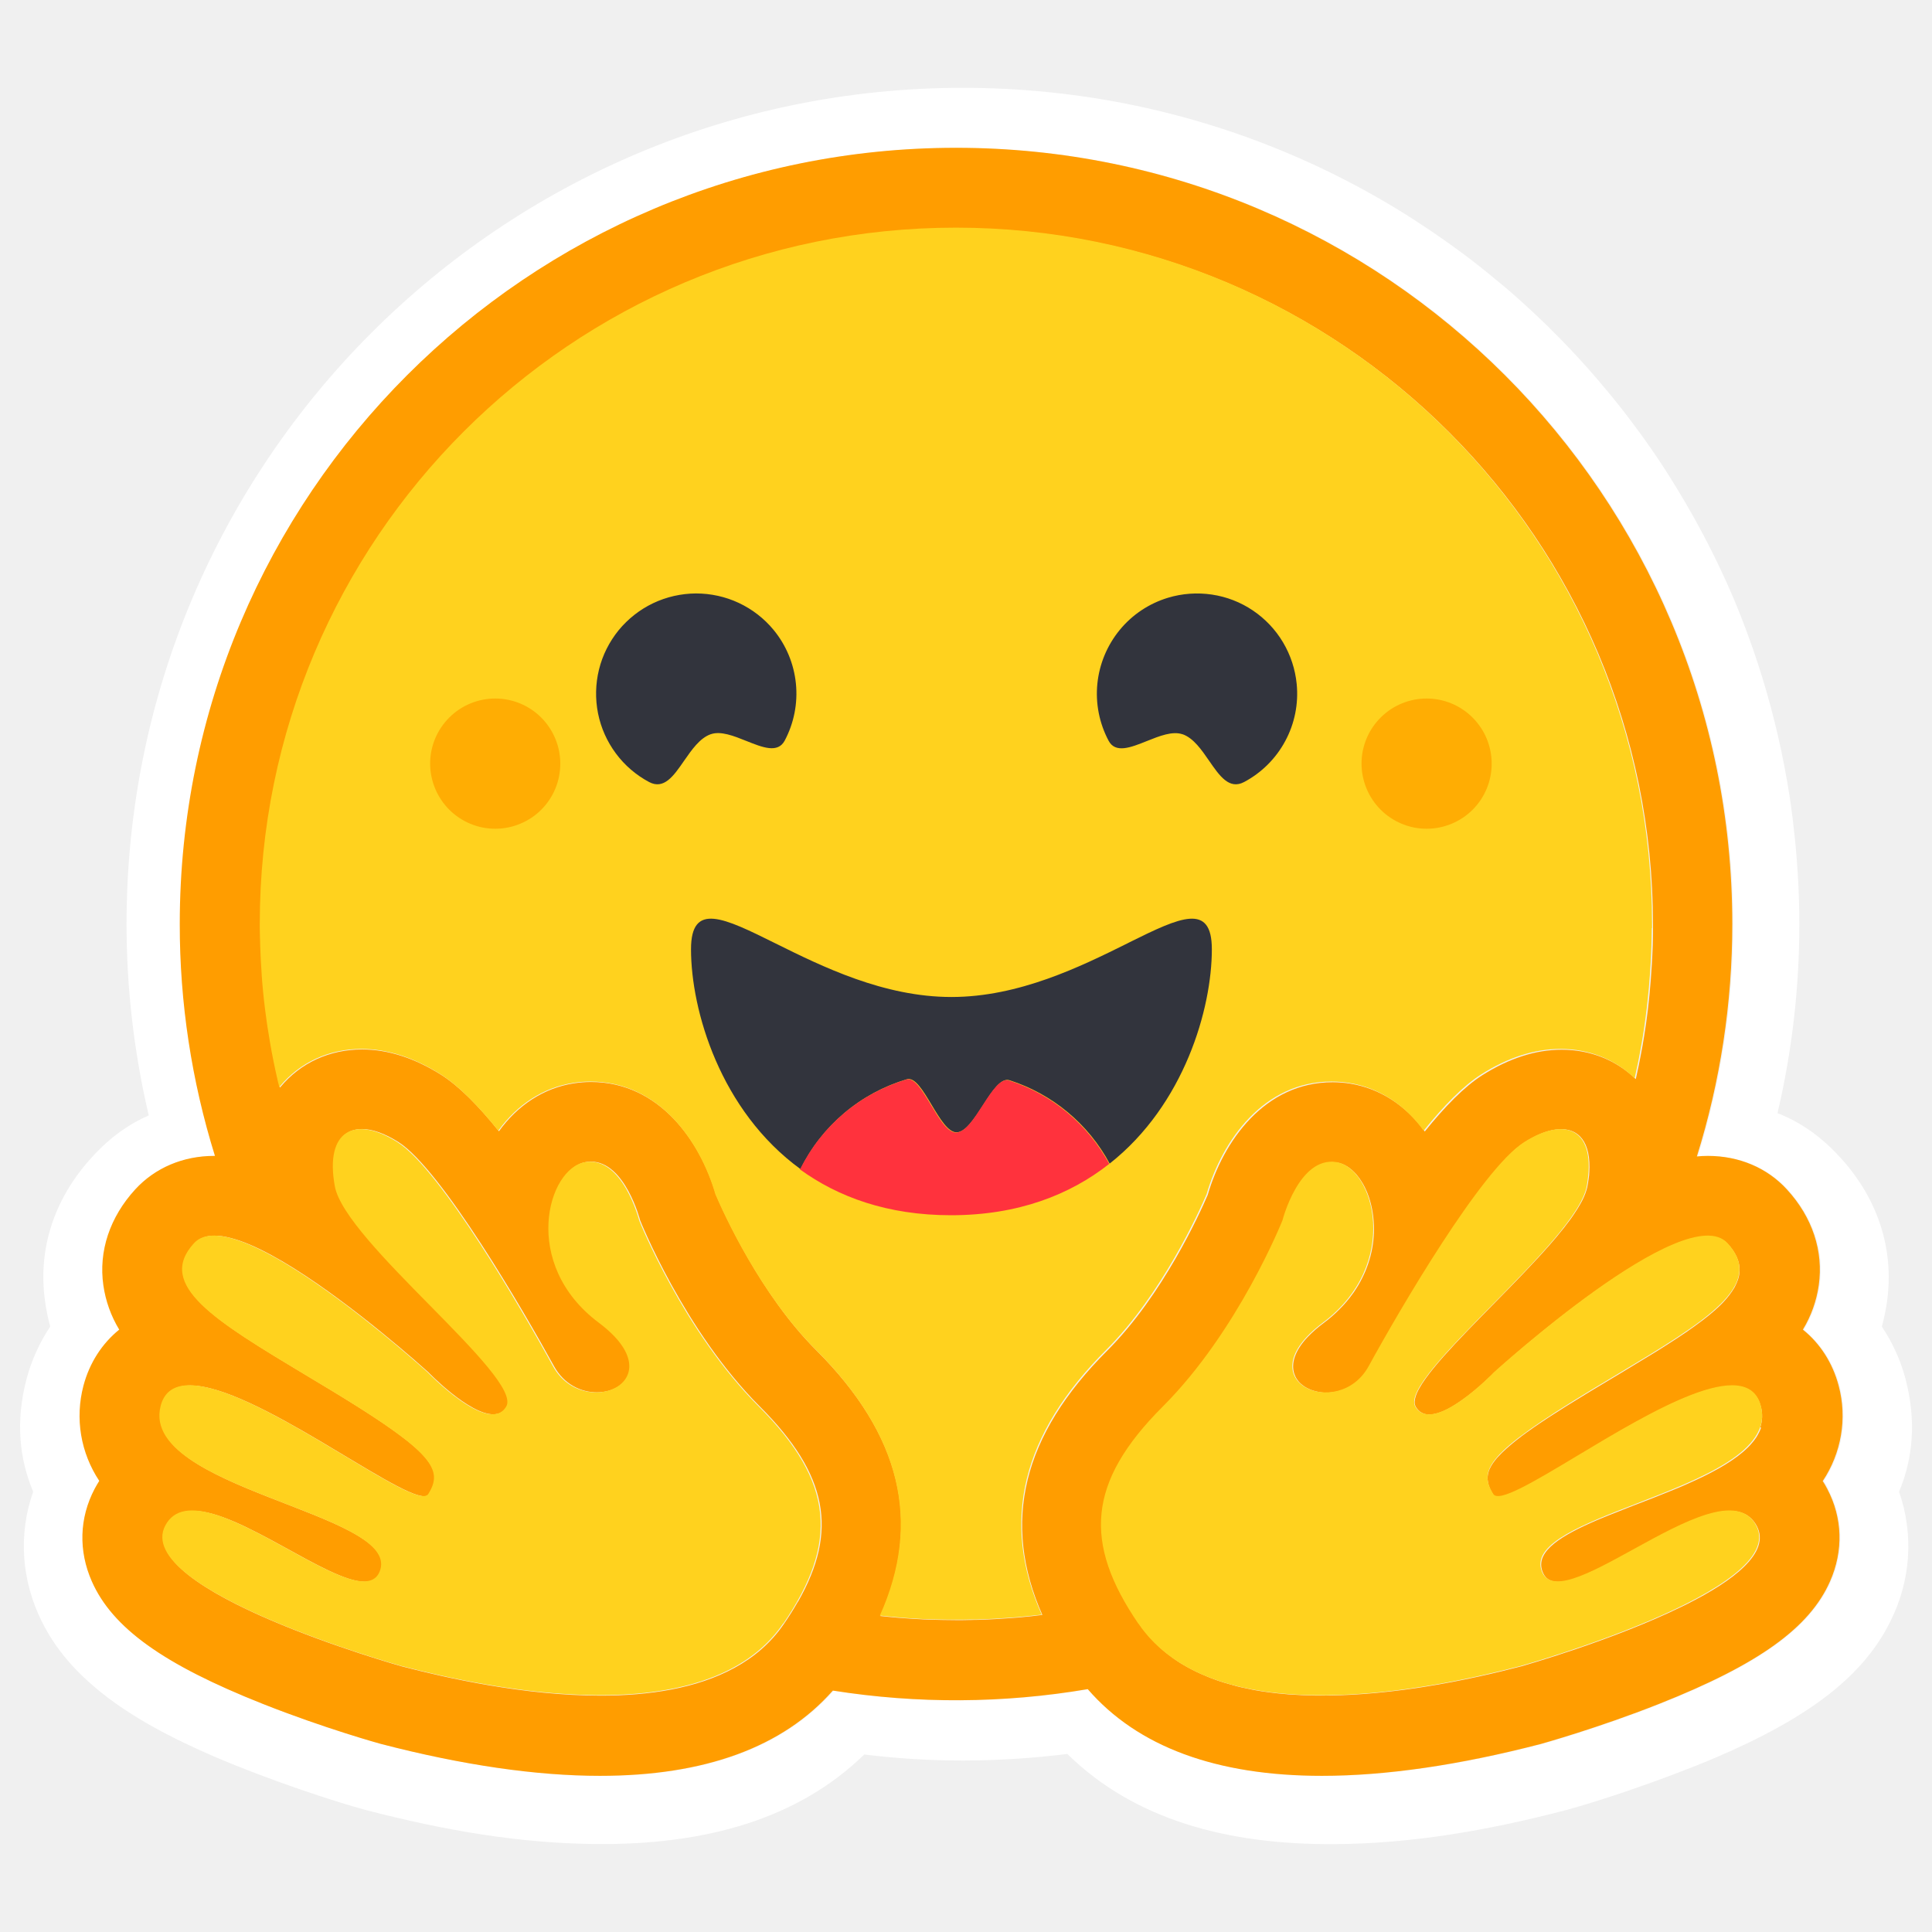
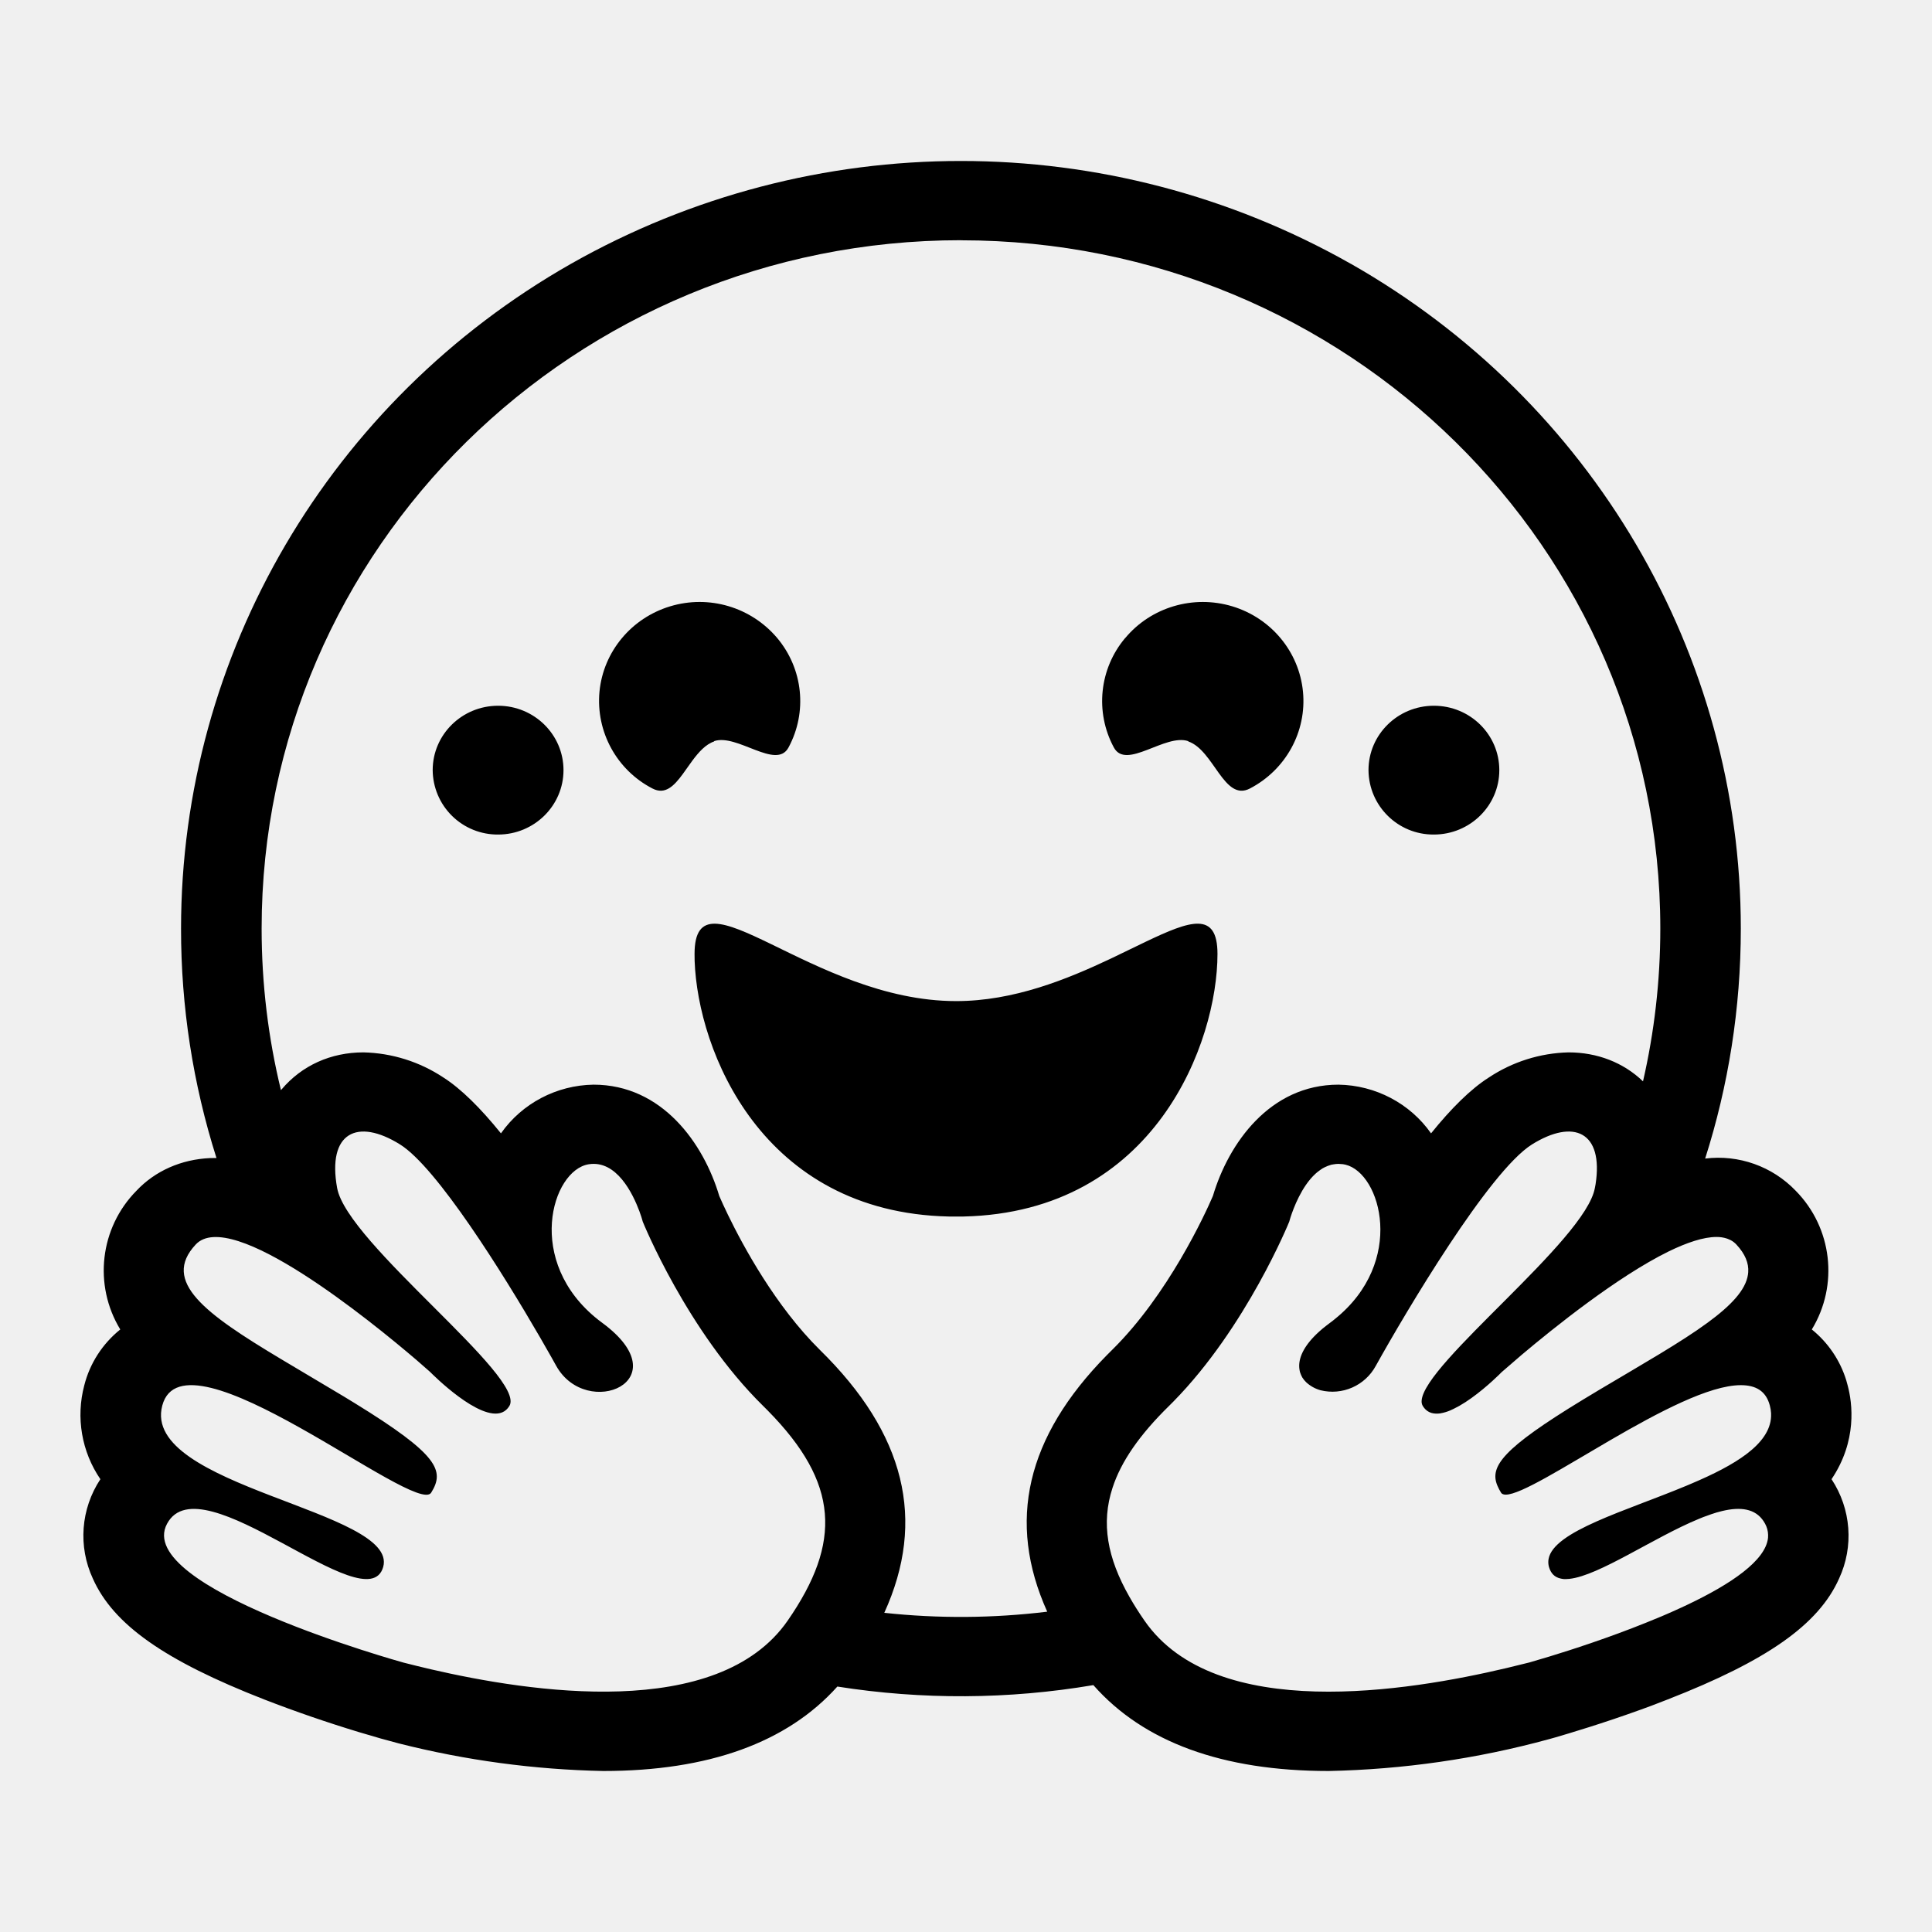
- <svg xmlns="http://www.w3.org/2000/svg" fill="none" viewBox="0 0 24 24" id="Hugging-Face-Icon--Streamline-Svg-Logos" height="24" width="24">
-   <path fill="#ffffff" d="M23.671 17.129c-0.061 -0.231 -0.161 -0.451 -0.294 -0.649 0.029 -0.105 0.05 -0.211 0.065 -0.318 0.094 -0.682 -0.142 -1.307 -0.587 -1.789 -0.241 -0.264 -0.5 -0.438 -0.774 -0.545 0.18 -0.769 0.271 -1.556 0.271 -2.347 0 -0.361 -0.02 -0.714 -0.055 -1.063 -0.018 -0.174 -0.039 -0.347 -0.065 -0.52 -0.079 -0.51 -0.195 -1.014 -0.348 -1.507 -0.101 -0.324 -0.217 -0.643 -0.348 -0.956 -0.197 -0.463 -0.428 -0.911 -0.689 -1.341 -0.172 -0.286 -0.359 -0.563 -0.56 -0.829 -0.099 -0.134 -0.202 -0.265 -0.309 -0.393 -0.317 -0.385 -0.661 -0.747 -1.031 -1.083 -0.123 -0.113 -0.249 -0.222 -0.378 -0.326 -0.127 -0.106 -0.258 -0.209 -0.391 -0.309 -0.268 -0.199 -0.544 -0.386 -0.829 -0.56 -1.572 -0.955 -3.416 -1.503 -5.388 -1.503 -5.738 0 -10.389 4.651 -10.389 10.389 -0 0.8 0.093 1.597 0.276 2.376 -0.246 0.107 -0.483 0.274 -0.702 0.515 -0.445 0.483 -0.682 1.105 -0.587 1.787 0.014 0.108 0.036 0.216 0.065 0.321 -0.133 0.199 -0.232 0.418 -0.294 0.65 -0.137 0.52 -0.092 0.99 0.082 1.401 -0.189 0.538 -0.142 1.11 0.105 1.608 0.179 0.363 0.436 0.644 0.752 0.896 0.376 0.299 0.846 0.552 1.414 0.796 0.677 0.289 1.503 0.56 1.878 0.659 0.971 0.251 1.901 0.411 2.845 0.418 1.344 0.013 2.501 -0.304 3.33 -1.112 0.407 0.05 0.817 0.075 1.227 0.075 0.433 -0.001 0.866 -0.028 1.296 -0.082 0.827 0.814 1.988 1.133 3.337 1.12 0.943 -0.007 1.874 -0.167 2.841 -0.418 0.378 -0.1 1.204 -0.371 1.882 -0.659 0.567 -0.244 1.038 -0.498 1.416 -0.796 0.314 -0.251 0.57 -0.532 0.749 -0.896 0.249 -0.498 0.294 -1.07 0.107 -1.608 0.172 -0.411 0.217 -0.881 0.08 -1.401l0.001 -0.001Zm-0.963 1.366c0.191 0.362 0.203 0.771 0.035 1.151 -0.255 0.577 -0.889 1.032 -2.12 1.52 -0.765 0.304 -1.466 0.498 -1.472 0.499 -1.012 0.263 -1.928 0.396 -2.72 0.396 -1.312 0 -2.289 -0.362 -2.909 -1.077 -1.047 0.178 -2.117 0.184 -3.166 0.018 -0.62 0.703 -1.591 1.059 -2.893 1.059 -0.793 0 -1.708 -0.133 -2.72 -0.396 -0.006 -0.002 -0.707 -0.196 -1.472 -0.499 -1.231 -0.488 -1.865 -0.942 -2.12 -1.52 -0.168 -0.381 -0.156 -0.79 0.035 -1.151 0.018 -0.034 0.037 -0.066 0.057 -0.098 -0.114 -0.172 -0.191 -0.366 -0.225 -0.569 -0.034 -0.203 -0.025 -0.412 0.028 -0.611 0.076 -0.288 0.232 -0.527 0.445 -0.699 -0.102 -0.168 -0.169 -0.355 -0.197 -0.55 -0.061 -0.424 0.079 -0.847 0.396 -1.192 0.246 -0.269 0.595 -0.416 0.981 -0.416h0.01c-0.291 -0.932 -0.438 -1.903 -0.437 -2.88 0 -5.325 4.318 -9.643 9.643 -9.643 5.327 0 9.643 4.318 9.643 9.643 0.001 0.979 -0.148 1.952 -0.44 2.887 0.047 -0.005 0.092 -0.007 0.137 -0.007 0.386 0 0.734 0.148 0.981 0.416 0.316 0.345 0.457 0.768 0.396 1.192 -0.028 0.195 -0.095 0.382 -0.197 0.55 0.212 0.172 0.369 0.411 0.445 0.699 0.052 0.199 0.062 0.408 0.028 0.611 -0.034 0.203 -0.111 0.397 -0.225 0.569 0.02 0.031 0.039 0.064 0.057 0.098l0.001 0Z" stroke-width="0.25" />
-   <path fill="#ff9d00" d="M22.644 18.396c0.114 -0.172 0.191 -0.366 0.225 -0.569 0.034 -0.203 0.025 -0.412 -0.028 -0.611 -0.076 -0.288 -0.232 -0.527 -0.445 -0.699 0.102 -0.168 0.169 -0.355 0.197 -0.55 0.061 -0.424 -0.079 -0.847 -0.396 -1.192 -0.246 -0.269 -0.595 -0.416 -0.981 -0.416 -0.045 0 -0.09 0.002 -0.137 0.007 0.292 -0.934 0.44 -1.908 0.44 -2.887 0 -5.325 -4.318 -9.643 -9.643 -9.643 -5.325 0 -9.643 4.317 -9.643 9.643 -0.001 0.976 0.147 1.948 0.437 2.88h-0.01c-0.386 0 -0.734 0.148 -0.98 0.416 -0.316 0.345 -0.457 0.768 -0.396 1.192 0.028 0.195 0.095 0.382 0.197 0.55 -0.212 0.172 -0.369 0.411 -0.445 0.699 -0.052 0.199 -0.062 0.408 -0.028 0.611 0.034 0.203 0.111 0.397 0.225 0.569 -0.02 0.032 -0.039 0.064 -0.057 0.098 -0.191 0.362 -0.203 0.771 -0.035 1.151 0.255 0.577 0.889 1.032 2.12 1.52 0.765 0.304 1.466 0.498 1.472 0.499 1.012 0.263 1.928 0.396 2.72 0.396 1.302 0 2.273 -0.356 2.893 -1.059 1.049 0.166 2.119 0.16 3.166 -0.018 0.619 0.715 1.596 1.077 2.909 1.077 0.793 0 1.708 -0.133 2.72 -0.396 0.006 -0.002 0.707 -0.196 1.472 -0.499 1.231 -0.488 1.865 -0.943 2.12 -1.52 0.168 -0.381 0.156 -0.79 -0.035 -1.151 -0.017 -0.034 -0.037 -0.067 -0.057 -0.098l-0 -0ZM9.91 19.9c-0.053 0.093 -0.111 0.185 -0.172 0.273 -0.16 0.235 -0.371 0.414 -0.616 0.547 -0.468 0.255 -1.06 0.344 -1.661 0.344 -0.95 0 -1.925 -0.222 -2.47 -0.364 -0.027 -0.007 -3.347 -0.945 -2.927 -1.744 0.071 -0.134 0.187 -0.188 0.334 -0.188 0.592 0 1.669 0.881 2.133 0.881 0.103 0 0.176 -0.044 0.206 -0.152 0.197 -0.708 -3 -1.006 -2.731 -2.031 0.048 -0.181 0.176 -0.255 0.358 -0.255 0.782 -0 2.539 1.376 2.906 1.376 0.028 0 0.048 -0.008 0.059 -0.026l0.005 -0.008c0.172 -0.285 0.073 -0.492 -1.108 -1.215l-0.113 -0.069c-1.3 -0.787 -2.213 -1.26 -1.693 -1.825 0.06 -0.065 0.144 -0.094 0.247 -0.094 0.122 0 0.27 0.041 0.432 0.109 0.686 0.289 1.637 1.079 2.036 1.423 0.117 0.102 0.186 0.164 0.186 0.164s0.503 0.523 0.808 0.523c0.07 0 0.129 -0.028 0.17 -0.096 0.216 -0.364 -2.004 -2.046 -2.129 -2.74 -0.085 -0.47 0.06 -0.708 0.327 -0.708 0.127 0 0.282 0.054 0.453 0.162 0.531 0.337 1.555 2.097 1.931 2.782 0.126 0.23 0.34 0.327 0.534 0.327 0.384 0 0.684 -0.381 0.035 -0.866 -0.975 -0.73 -0.633 -1.922 -0.168 -1.995 0.02 -0.003 0.04 -0.005 0.06 -0.005 0.423 0 0.61 0.729 0.61 0.729s0.547 1.374 1.487 2.313c0.853 0.852 0.972 1.552 0.475 2.424l-0.002 0Zm3.039 0.161 -0.049 0.006 -0.083 0.01c-0.044 0.004 -0.087 0.009 -0.131 0.013l-0.043 0.004 -0.039 0.003 -0.056 0.004c-0.02 0.001 -0.041 0.003 -0.061 0.004l-0.061 0.004 -0.013 0.001 -0.048 0.003 -0.02 0.001 -0.057 0.003 -0.066 0.003 -0.06 0.002 -0.04 0.001h-0.02c-0.013 0 -0.025 0.001 -0.038 0.001h-0.02c-0.013 0 -0.025 0 -0.038 0.001l-0.051 0.001h-0.071c-0.056 0 -0.112 -0.001 -0.168 -0.002l-0.045 -0.001c-0.013 0 -0.026 -0.001 -0.038 -0.001l-0.048 -0.001 -0.06 -0.002 -0.054 -0.002 -0.014 -0.001 -0.051 -0.003c-0.014 -0.001 -0.028 -0.001 -0.042 -0.002l-0.033 -0.002c-0.041 -0.003 -0.083 -0.006 -0.124 -0.009l-0.043 -0.003 -0.055 -0.005 -0.064 -0.006c-0.036 -0.003 -0.071 -0.007 -0.107 -0.011h-0.002c0.521 -1.164 0.258 -2.25 -0.796 -3.302 -0.691 -0.69 -1.151 -1.709 -1.246 -1.933 -0.193 -0.662 -0.704 -1.399 -1.553 -1.399 -0.072 0 -0.143 0.006 -0.214 0.017 -0.372 0.058 -0.697 0.272 -0.929 0.595 -0.25 -0.312 -0.494 -0.559 -0.714 -0.699 -0.332 -0.21 -0.663 -0.317 -0.986 -0.317 -0.403 0 -0.763 0.165 -1.014 0.466l-0.006 0.008 -0.014 -0.059 -0.001 -0.003c-0.048 -0.204 -0.088 -0.41 -0.12 -0.618 0 -0.001 0 -0.003 -0.001 -0.004l-0.007 -0.047c-0.004 -0.025 -0.008 -0.051 -0.011 -0.076 -0.003 -0.021 -0.006 -0.042 -0.009 -0.063 -0.003 -0.021 -0.006 -0.042 -0.008 -0.063 -0.003 -0.021 -0.005 -0.042 -0.008 -0.063 -0.002 -0.02 -0.005 -0.04 -0.007 -0.06l-0.001 -0.005c-0.01 -0.093 -0.019 -0.185 -0.026 -0.278l-0.004 -0.054c-0.001 -0.015 -0.002 -0.03 -0.003 -0.044 0 -0.003 -0 -0.007 -0.001 -0.01l-0.004 -0.06c-0.001 -0.022 -0.002 -0.043 -0.004 -0.065 -0.001 -0.021 -0.002 -0.043 -0.003 -0.065l-0.002 -0.056 -0.001 -0.017 -0.002 -0.052 -0.001 -0.044c0 -0.018 -0.001 -0.035 -0.001 -0.053l-0.001 -0.056c-0 -0.019 0 -0.037 -0 -0.056 -0.001 -0.019 0 -0.037 0 -0.056 0 -4.775 3.872 -8.647 8.648 -8.647 4.777 0 8.648 3.872 8.648 8.647v0.112c0 0.019 -0 0.037 -0.001 0.056 0 0.016 -0.001 0.031 -0.001 0.046 0 0.014 -0.001 0.028 -0.001 0.041 0 0.017 -0.001 0.035 -0.002 0.052v0.001c-0.001 0.038 -0.003 0.076 -0.005 0.114l-0.001 0.013 -0.003 0.057 -0.003 0.045c-0.006 0.106 -0.015 0.212 -0.025 0.318v0.001c-0.002 0.02 -0.004 0.04 -0.006 0.06 -0.005 0.046 -0.01 0.092 -0.015 0.139l-0.006 0.046 -0.007 0.055c-0.003 0.02 -0.005 0.04 -0.008 0.06 -0.003 0.022 -0.006 0.044 -0.01 0.067l-0.008 0.052 -0.009 0.059c-0.003 0.02 -0.006 0.039 -0.01 0.059 -0.004 0.02 -0.007 0.039 -0.01 0.059 -0.007 0.039 -0.014 0.078 -0.022 0.118 -0.015 0.078 -0.031 0.156 -0.048 0.233 -0.004 0.019 -0.009 0.039 -0.013 0.058 -0.243 -0.237 -0.566 -0.365 -0.921 -0.365 -0.323 0 -0.654 0.107 -0.986 0.317 -0.22 0.14 -0.464 0.388 -0.714 0.699 -0.232 -0.322 -0.557 -0.536 -0.929 -0.595 -0.071 -0.011 -0.143 -0.017 -0.214 -0.017 -0.849 0 -1.36 0.736 -1.553 1.399 -0.096 0.224 -0.556 1.243 -1.247 1.934 -1.053 1.05 -1.319 2.132 -0.805 3.29l-0.001 -0.001Zm8.928 -2.329 -0.003 0.01c-0.002 0.006 -0.005 0.013 -0.007 0.019 -0.004 0.01 -0.008 0.019 -0.013 0.029 -0.011 0.023 -0.024 0.044 -0.037 0.066 -0.019 0.028 -0.04 0.056 -0.063 0.081 -0.005 0.006 -0.01 0.012 -0.016 0.018 -0.008 0.009 -0.017 0.017 -0.025 0.026 -0.154 0.152 -0.388 0.286 -0.653 0.408 -0.03 0.014 -0.06 0.027 -0.091 0.041l-0.031 0.014c-0.02 0.009 -0.041 0.018 -0.062 0.027 -0.021 0.009 -0.042 0.018 -0.063 0.026l-0.064 0.026c-0.149 0.061 -0.301 0.12 -0.45 0.177l-0.064 0.025 -0.063 0.025c-0.042 0.016 -0.083 0.033 -0.124 0.049l-0.061 0.024 -0.059 0.024 -0.029 0.012c-0.019 0.008 -0.039 0.016 -0.058 0.024 -0.438 0.188 -0.753 0.379 -0.687 0.616 0.002 0.007 0.004 0.013 0.006 0.019 0.006 0.018 0.014 0.034 0.024 0.05 0.006 0.009 0.013 0.018 0.02 0.026 0.078 0.081 0.219 0.068 0.398 0.004 0.015 -0.005 0.029 -0.011 0.044 -0.017 0.01 -0.004 0.02 -0.008 0.031 -0.012l0.015 -0.007c0.041 -0.017 0.084 -0.037 0.128 -0.058 0.011 -0.005 0.022 -0.01 0.033 -0.016 0.218 -0.107 0.466 -0.251 0.711 -0.381 0.038 -0.02 0.075 -0.04 0.113 -0.059 0.061 -0.032 0.123 -0.063 0.186 -0.092 0.233 -0.109 0.451 -0.187 0.627 -0.187 0.082 0 0.155 0.017 0.216 0.056l0.01 0.007c0.031 0.022 0.057 0.048 0.079 0.079 0.005 0.007 0.01 0.015 0.015 0.022 0.005 0.008 0.009 0.016 0.014 0.024 0.087 0.165 0.014 0.336 -0.156 0.503 -0.163 0.161 -0.417 0.318 -0.706 0.464 -0.021 0.011 -0.043 0.022 -0.065 0.032 -0.859 0.422 -1.984 0.74 -2 0.744 -0.3 0.078 -0.729 0.18 -1.212 0.256l-0.072 0.011 -0.012 0.002c-0.11 0.016 -0.219 0.031 -0.33 0.043l-0.01 0.001c-0.2 0.023 -0.406 0.039 -0.611 0.046h-0.003c-0.074 0.003 -0.148 0.004 -0.222 0.004h-0.085c-0.113 -0.002 -0.225 -0.007 -0.338 -0.015 -0.003 0 -0.005 0 -0.008 -0.001 -0.04 -0.003 -0.08 -0.007 -0.12 -0.011 -0.069 -0.007 -0.138 -0.017 -0.206 -0.027 -0.027 -0.004 -0.055 -0.009 -0.083 -0.014 -0.013 -0.002 -0.025 -0.005 -0.037 -0.007l-0.003 -0.001c-0.04 -0.008 -0.079 -0.016 -0.118 -0.025 -0.023 -0.005 -0.046 -0.01 -0.068 -0.016l-0.013 -0.004c-0.011 -0.003 -0.022 -0.006 -0.033 -0.009l-0.006 -0.002 -0.035 -0.01c-0.013 -0.004 -0.025 -0.007 -0.038 -0.011l-0.005 -0.001 -0.033 -0.01c-0.013 -0.004 -0.025 -0.008 -0.037 -0.012 -0.01 -0.003 -0.02 -0.007 -0.031 -0.01l-0.022 -0.008c-0.022 -0.008 -0.043 -0.016 -0.065 -0.024l-0.02 -0.008 -0.017 -0.007c-0.032 -0.013 -0.064 -0.027 -0.096 -0.041l-0.021 -0.01 -0.004 -0.002c-0.008 -0.004 -0.015 -0.007 -0.022 -0.01 -0.015 -0.007 -0.029 -0.014 -0.044 -0.022l-0.004 -0.002 -0.021 -0.011c-0.037 -0.019 -0.074 -0.04 -0.11 -0.062l-0.02 -0.012c-0.01 -0.006 -0.019 -0.012 -0.029 -0.019l-0.026 -0.017c-0.009 -0.006 -0.018 -0.012 -0.027 -0.019l-0.016 -0.012c-0.017 -0.012 -0.034 -0.025 -0.051 -0.038 -0.009 -0.007 -0.018 -0.014 -0.026 -0.02 -0.02 -0.016 -0.039 -0.032 -0.057 -0.048l-0.001 -0.001c-0.018 -0.016 -0.036 -0.032 -0.054 -0.049l-0.001 -0.001c-0.009 -0.009 -0.018 -0.017 -0.027 -0.026 -0.009 -0.009 -0.018 -0.018 -0.026 -0.027 -0.009 -0.009 -0.017 -0.018 -0.026 -0.028 -0.008 -0.009 -0.016 -0.018 -0.024 -0.027l-0.003 -0.003c-0.041 -0.048 -0.08 -0.098 -0.115 -0.15l-0.014 -0.021c-0.009 -0.014 -0.019 -0.028 -0.028 -0.042l-0.027 -0.041c-0.013 -0.02 -0.026 -0.041 -0.039 -0.061 -0.009 -0.015 -0.018 -0.029 -0.027 -0.044 -0.007 -0.013 -0.015 -0.025 -0.022 -0.037 -0.004 -0.007 -0.008 -0.014 -0.012 -0.02 -0.004 -0.007 -0.008 -0.014 -0.012 -0.021l-0.006 -0.011c-0.002 -0.004 -0.003 -0.005 -0.004 -0.007 -0.008 -0.014 -0.015 -0.027 -0.023 -0.041 -0.003 -0.006 -0.007 -0.012 -0.01 -0.018l-0.01 -0.02 -0.01 -0.019 -0.02 -0.04c-0.003 -0.006 -0.006 -0.013 -0.009 -0.02 -0.007 -0.014 -0.013 -0.028 -0.02 -0.042 -0.003 -0.006 -0.005 -0.011 -0.007 -0.017 -0.009 -0.019 -0.017 -0.038 -0.025 -0.058 -0.005 -0.013 -0.01 -0.026 -0.016 -0.038 -0.015 -0.038 -0.029 -0.076 -0.041 -0.114 -0.004 -0.011 -0.008 -0.023 -0.011 -0.034 -0.008 -0.026 -0.016 -0.052 -0.022 -0.078 -0.008 -0.031 -0.015 -0.062 -0.021 -0.093 -0.004 -0.018 -0.007 -0.037 -0.01 -0.055 -0.003 -0.018 -0.006 -0.037 -0.008 -0.055 -0.005 -0.036 -0.008 -0.073 -0.01 -0.11 0 -0.006 -0.001 -0.012 -0.001 -0.018 -0.001 -0.012 -0.001 -0.024 -0.001 -0.036 -0.006 -0.487 0.24 -0.956 0.768 -1.483 0.94 -0.939 1.487 -2.313 1.487 -2.313s0.015 -0.058 0.045 -0.14c0.01 -0.028 0.021 -0.055 0.032 -0.082 0.013 -0.031 0.027 -0.061 0.042 -0.09l0.004 -0.009c0.019 -0.038 0.04 -0.075 0.062 -0.111 0.005 -0.008 0.01 -0.017 0.016 -0.025 0.017 -0.025 0.034 -0.049 0.053 -0.072 0.014 -0.018 0.03 -0.035 0.046 -0.052 0.055 -0.056 0.117 -0.102 0.187 -0.127l0.009 -0.003c0.006 -0.002 0.012 -0.004 0.018 -0.005 0.007 -0.002 0.014 -0.004 0.021 -0.005l0.003 -0.001c0.015 -0.003 0.03 -0.005 0.045 -0.006h0.001c0.008 0 0.016 -0.001 0.024 -0.001 0.02 0 0.04 0.002 0.06 0.005 0.085 0.013 0.165 0.064 0.235 0.142l0.009 0.011c0.023 0.026 0.043 0.055 0.061 0.084 0.014 0.022 0.027 0.045 0.039 0.069 0.005 0.01 0.01 0.02 0.014 0.03 0.002 0.005 0.005 0.01 0.007 0.015 0.005 0.01 0.009 0.02 0.013 0.031 0.024 0.061 0.042 0.124 0.055 0.189 0.014 0.07 0.022 0.14 0.024 0.211 0.001 0.031 0.001 0.063 0 0.095 -0.001 0.012 -0.001 0.024 -0.002 0.036 -0.009 0.136 -0.039 0.269 -0.088 0.396 -0.005 0.013 -0.01 0.025 -0.015 0.038 -0.025 0.059 -0.053 0.115 -0.085 0.17 -0.018 0.031 -0.038 0.062 -0.059 0.093l-0.013 0.018c-0.05 0.07 -0.106 0.136 -0.168 0.197 -0.06 0.061 -0.125 0.117 -0.194 0.168 -0.069 0.051 -0.133 0.107 -0.193 0.168 -0.172 0.18 -0.211 0.339 -0.173 0.459 0.005 0.014 0.01 0.027 0.016 0.04 0.014 0.028 0.033 0.054 0.055 0.076l0.006 0.006c0.006 0.006 0.013 0.012 0.02 0.017l0.007 0.006c0.017 0.013 0.034 0.024 0.053 0.034 0.005 0.003 0.01 0.006 0.016 0.008 0.025 0.013 0.052 0.023 0.079 0.03l0.008 0.002 0.01 0.003 0.009 0.002 0.009 0.002 0.009 0.002 0.009 0.002c0.007 0.001 0.014 0.002 0.02 0.003l0.007 0.001 0.012 0.001 0.007 0.001 0.012 0.001h0.007l0.013 0.001h0.04l0.011 -0.001 0.013 -0.001 0.016 -0.001 0.015 -0.002c0.003 0 0.007 -0.001 0.01 -0.001 0.052 -0.008 0.103 -0.022 0.151 -0.044 0.01 -0.004 0.02 -0.009 0.03 -0.014 0.02 -0.01 0.04 -0.021 0.058 -0.034 0.026 -0.017 0.051 -0.036 0.074 -0.057l0.016 -0.015c0.003 -0.003 0.005 -0.005 0.008 -0.008 0.016 -0.016 0.031 -0.032 0.044 -0.05 0.024 -0.031 0.046 -0.064 0.065 -0.098 0.223 -0.406 0.457 -0.806 0.702 -1.199l0.034 -0.054 0.034 -0.054c0.017 -0.027 0.034 -0.054 0.051 -0.081l0.017 -0.027 0.034 -0.054c0.046 -0.071 0.092 -0.142 0.139 -0.212l0.035 -0.052c0.07 -0.103 0.14 -0.204 0.208 -0.3l0.034 -0.047c0.075 -0.104 0.153 -0.205 0.234 -0.304l0.032 -0.039c0.005 -0.006 0.01 -0.013 0.016 -0.019l0.032 -0.037c0.005 -0.006 0.01 -0.012 0.016 -0.018l0.031 -0.035 0.015 -0.017c0.015 -0.016 0.03 -0.032 0.045 -0.048 0.01 -0.01 0.02 -0.02 0.03 -0.03 0.058 -0.059 0.122 -0.112 0.19 -0.158l0.016 -0.01 0.016 -0.01c0.01 -0.006 0.021 -0.013 0.031 -0.018 0.27 -0.153 0.493 -0.164 0.622 -0.036 0.078 0.078 0.121 0.207 0.119 0.386 0 0.008 0 0.016 -0.001 0.024v0.009c0 0.008 -0.001 0.016 -0.001 0.025 0 0.01 -0.001 0.02 -0.002 0.031 -0.001 0.01 -0.001 0.018 -0.003 0.027 0 0.003 -0.001 0.005 -0.001 0.008 -0.001 0.008 -0.002 0.016 -0.003 0.024 0 0.003 0 0.005 -0.001 0.007 -0.001 0.011 -0.003 0.022 -0.005 0.032 -0.001 0.01 -0.003 0.02 -0.005 0.03 -0.001 0.006 -0.002 0.011 -0.003 0.017 -0.003 0.016 -0.007 0.032 -0.012 0.048 -0.009 0.029 -0.019 0.058 -0.032 0.086 -0.005 0.012 -0.011 0.024 -0.017 0.036 -0.012 0.025 -0.026 0.05 -0.042 0.076 -0.008 0.013 -0.015 0.026 -0.024 0.04l-0.013 0.02c-0.013 0.02 -0.027 0.041 -0.041 0.062 -0.014 0.021 -0.029 0.042 -0.046 0.064 -0.021 0.029 -0.043 0.058 -0.067 0.088l-0.018 0.022c-0.05 0.063 -0.102 0.124 -0.155 0.185l-0.042 0.047 -0.021 0.024c-0.029 0.033 -0.058 0.065 -0.088 0.097l-0.023 0.024c-0.015 0.016 -0.031 0.033 -0.046 0.049 -0.015 0.017 -0.031 0.033 -0.046 0.049l-0.047 0.05 -0.048 0.05c-0.016 0.017 -0.032 0.033 -0.048 0.05l-0.097 0.1c-0.463 0.475 -0.95 0.948 -1.115 1.243 -0.011 0.019 -0.021 0.039 -0.03 0.059 -0.023 0.054 -0.033 0.1 -0.027 0.137 0.002 0.012 0.007 0.024 0.013 0.035 0.009 0.016 0.021 0.031 0.034 0.044 0.006 0.006 0.012 0.012 0.019 0.017 0.034 0.024 0.075 0.037 0.117 0.035h0.013l0.013 -0.001 0.013 -0.002 0.011 -0.002c0.002 -0 0.003 -0 0.004 -0.001l0.01 -0.002 0.003 -0.001 0.011 -0.002 0.016 -0.004 0.014 -0.004c0.009 -0.003 0.019 -0.006 0.028 -0.01 0.021 -0.007 0.041 -0.016 0.061 -0.025 0.005 -0.002 0.01 -0.005 0.015 -0.007l0.015 -0.008c0.02 -0.01 0.04 -0.021 0.059 -0.033 0.016 -0.009 0.032 -0.019 0.047 -0.029l0.015 -0.01c0.005 -0.003 0.01 -0.006 0.015 -0.01l0.015 -0.01 0.008 -0.006 0.022 -0.015c0.02 -0.014 0.039 -0.029 0.059 -0.043l0.002 -0.001 0.031 -0.024c0.042 -0.033 0.082 -0.066 0.118 -0.098l0.024 -0.021 0.002 -0.002 0.012 -0.011c0.029 -0.026 0.056 -0.051 0.078 -0.071l0.009 -0.009 0.022 -0.02 0.013 -0.013 0.004 -0.005 0.001 -0.001c0.011 -0.011 0.011 -0.011 0.022 -0.022l0.001 -0.001 0.004 -0.004c0.001 -0.001 0.003 -0.003 0.005 -0.004l0.002 -0.001 0.004 -0.004 0.023 -0.02 0.013 -0.012c0.006 -0.005 0.013 -0.012 0.02 -0.018l0.016 -0.014c0.003 -0.002 0.005 -0.005 0.008 -0.007l0.016 -0.014 0.024 -0.021 0.013 -0.011c0.05 -0.043 0.11 -0.095 0.179 -0.154l0.028 -0.024 0.047 -0.039 0.048 -0.04c0.063 -0.052 0.13 -0.107 0.202 -0.165l0.047 -0.038c0.04 -0.032 0.081 -0.064 0.123 -0.097 0.017 -0.013 0.034 -0.026 0.051 -0.039 0.043 -0.033 0.085 -0.066 0.128 -0.098 0.098 -0.074 0.199 -0.148 0.301 -0.22l0.044 -0.03c0.031 -0.021 0.061 -0.042 0.092 -0.063l0.028 -0.019c0.055 -0.037 0.11 -0.073 0.166 -0.108l0.028 -0.017 0.028 -0.017c0.028 -0.017 0.055 -0.034 0.082 -0.05l0.027 -0.016 0.055 -0.032c0.018 -0.01 0.036 -0.021 0.054 -0.031l0.011 -0.006 0.042 -0.023c0.018 -0.01 0.035 -0.019 0.053 -0.028l0.026 -0.013 0.025 -0.013c0.058 -0.029 0.117 -0.056 0.177 -0.081 0.008 -0.003 0.016 -0.007 0.024 -0.01 0.016 -0.007 0.032 -0.013 0.048 -0.018 0.016 -0.005 0.032 -0.011 0.047 -0.016 0.014 -0.005 0.028 -0.009 0.041 -0.013l0.004 -0.001c0.007 -0.002 0.014 -0.004 0.021 -0.006l0.002 -0.001c0.014 -0.004 0.029 -0.008 0.043 -0.011h0.001c0.021 -0.005 0.042 -0.009 0.062 -0.013 0.007 -0.001 0.014 -0.002 0.02 -0.003 0.02 -0.003 0.04 -0.005 0.059 -0.006 0.013 -0.001 0.025 -0.001 0.038 -0.001h0.01c0.013 0 0.025 0.001 0.037 0.002 0.006 0 0.011 0.001 0.017 0.002h0.002c0.005 0.001 0.011 0.001 0.016 0.003 0.005 0.001 0.011 0.002 0.016 0.003h0.002c0.005 0.001 0.01 0.003 0.016 0.004 0.044 0.012 0.084 0.034 0.117 0.064l0.003 0.003 0.006 0.006 0.006 0.006c0.046 0.048 0.084 0.103 0.112 0.163l0.004 0.01c0.01 0.023 0.017 0.046 0.023 0.071 0.015 0.067 0.011 0.138 -0.012 0.203 -0.01 0.028 -0.022 0.056 -0.036 0.083l-0.009 0.017c-0.036 0.06 -0.078 0.115 -0.125 0.166l-0.01 0.011c-0.022 0.024 -0.046 0.047 -0.07 0.069 -0.008 0.007 -0.016 0.014 -0.024 0.022l-0.012 0.011c-0.025 0.022 -0.051 0.044 -0.077 0.065 -0.005 0.004 -0.009 0.007 -0.014 0.011 -0.018 0.015 -0.037 0.029 -0.056 0.044 -0.067 0.051 -0.135 0.1 -0.204 0.148 -0.041 0.028 -0.083 0.056 -0.127 0.085 -0.081 0.053 -0.163 0.105 -0.246 0.157 -0.024 0.015 -0.048 0.03 -0.072 0.044 -0.224 0.138 -0.473 0.286 -0.739 0.446l-0.069 0.042c-0.075 0.046 -0.146 0.09 -0.213 0.131l-0.034 0.021 -0.064 0.041c-0.025 0.016 -0.05 0.032 -0.074 0.047 -0.018 0.012 -0.036 0.023 -0.053 0.034l-0.034 0.022c-0.017 0.011 -0.033 0.022 -0.049 0.033l-0.016 0.01c-0.017 0.011 -0.033 0.022 -0.049 0.033l-0.026 0.018 -0.031 0.021 -0.028 0.02c-0.045 0.031 -0.089 0.063 -0.133 0.096l-0.015 0.012c-0.017 0.013 -0.034 0.026 -0.05 0.039l-0.021 0.017c-0.035 0.028 -0.067 0.056 -0.096 0.082l-0.014 0.013c-0.008 0.007 -0.016 0.015 -0.024 0.022 -0.005 0.005 -0.01 0.01 -0.016 0.015l-0.007 0.007c-0.016 0.016 -0.032 0.033 -0.048 0.05l-0.008 0.009c-0.017 0.019 -0.031 0.038 -0.044 0.056l-0.006 0.008c-0.015 0.022 -0.028 0.045 -0.039 0.068l-0.004 0.008 -0.002 0.006 -0.002 0.005 -0.003 0.007c-0.001 0.002 -0.002 0.007 -0.003 0.01 -0.005 0.014 -0.008 0.028 -0.01 0.042l-0.001 0.008 -0.001 0.007 -0.001 0.007v0.036c0 0.003 0 0.006 0.001 0.009 0 0.002 0 0.004 0.001 0.005 0 0.003 0.001 0.006 0.001 0.009l0.002 0.013v0.001c0.001 0.004 0.002 0.008 0.003 0.012 0.001 0.004 0.002 0.008 0.003 0.013 0.004 0.013 0.008 0.026 0.013 0.038 0 0.001 0.001 0.002 0.001 0.003 0.001 0.003 0.003 0.006 0.004 0.009 0.006 0.013 0.012 0.026 0.019 0.038l0.007 0.013 0.008 0.013 0.008 0.013c0.001 0.002 0.003 0.004 0.005 0.006l0.003 0.003 0.003 0.003 0.003 0.002c0.002 0.001 0.004 0.003 0.006 0.004 0.002 0.001 0.005 0.002 0.007 0.003 0.003 0.001 0.005 0.002 0.008 0.002 0.066 0.015 0.201 -0.04 0.381 -0.135l0.032 -0.017 0.055 -0.03 0.027 -0.015c0.019 -0.01 0.038 -0.022 0.058 -0.033l0.036 -0.02c0.238 -0.137 0.522 -0.313 0.815 -0.484 0.027 -0.016 0.055 -0.032 0.083 -0.048l0.055 -0.035c0.028 -0.016 0.055 -0.032 0.083 -0.047 0.118 -0.067 0.238 -0.132 0.358 -0.193l0.054 -0.028c0.036 -0.018 0.072 -0.035 0.107 -0.052 0.068 -0.032 0.137 -0.063 0.207 -0.092l0.038 -0.015 0.005 -0.002c0.202 -0.08 0.386 -0.13 0.535 -0.13 0.032 -0 0.064 0.002 0.096 0.008h0.001c0.01 0.002 0.019 0.004 0.029 0.006h0.002c0.014 0.003 0.027 0.008 0.04 0.013 0.01 0.004 0.02 0.008 0.03 0.013 0.043 0.022 0.079 0.053 0.106 0.093 0.002 0.003 0.004 0.007 0.006 0.01 0.01 0.015 0.019 0.031 0.026 0.048 0.004 0.01 0.008 0.02 0.012 0.031 0.004 0.011 0.007 0.021 0.01 0.033 0.024 0.086 0.022 0.178 -0.007 0.263v-0Z" stroke-width="0.25" />
-   <path fill="#ffd21e" d="M20.522 11.531v-0.056c0 -4.775 -3.87 -8.647 -8.647 -8.647 -4.775 0 -8.648 3.872 -8.648 8.647l-0 0.019 0 0.037c0.001 0.019 0.001 0.037 0.001 0.056l0.001 0.041 0 0.015 0.001 0.02c0 0.011 0.001 0.022 0.001 0.033l0.001 0.044 0.002 0.052 0.001 0.017 0.002 0.054v0.003l0.003 0.063v0.002c0.001 0.022 0.002 0.043 0.004 0.065 0.001 0.02 0.002 0.04 0.004 0.06l0 0.004c0.001 0.017 0.002 0.034 0.003 0.051l0 0.004c0.001 0.016 0.002 0.033 0.004 0.049l0 0.003 0.002 0.029c0.007 0.082 0.015 0.165 0.024 0.247l0.001 0.005 0.007 0.06 0.008 0.063c0.005 0.042 0.011 0.084 0.017 0.126 0.004 0.025 0.007 0.051 0.011 0.076l0.001 0.003c0.009 0.057 0.018 0.115 0.028 0.172 0.028 0.166 0.062 0.33 0.1 0.494l0.001 0.003 0.004 0.015c0.003 0.015 0.007 0.029 0.011 0.044l0.006 -0.008c0.251 -0.3 0.611 -0.466 1.014 -0.466 0.323 0 0.654 0.107 0.986 0.317 0.22 0.14 0.464 0.388 0.714 0.699 0.232 -0.322 0.557 -0.536 0.929 -0.594 0.071 -0.011 0.143 -0.017 0.214 -0.017 0.849 0 1.36 0.736 1.553 1.399 0.095 0.224 0.555 1.243 1.248 1.933 1.054 1.053 1.318 2.139 0.796 3.302h0.002c0.036 0.004 0.071 0.008 0.107 0.011 0.021 0.002 0.043 0.004 0.064 0.006l0.008 0.001c0.016 0.001 0.031 0.003 0.047 0.004l0.043 0.004c0.041 0.003 0.083 0.006 0.124 0.009l0.033 0.002 0.026 0.001 0.016 0.001 0.051 0.003 0.014 0.001 0.054 0.002 0.059 0.002 0.048 0.001 0.008 0c0.01 0 0.02 0.001 0.03 0.001l0.011 0c0.067 0.002 0.135 0.002 0.202 0.002h0.071l0.051 -0.001c0.013 -0.001 0.025 -0.001 0.038 -0.001h0.02l0.017 -0c0.007 -0 0.014 -0 0.02 -0h0.02l0.04 -0.001 0.06 -0.002 0.066 -0.003c0.019 -0.001 0.038 -0.002 0.057 -0.003l0.02 -0.001 0.03 -0.002 0.018 -0.001 0.013 -0.001 0.061 -0.004c0.02 -0.001 0.041 -0.003 0.061 -0.004l0.055 -0.004 0.039 -0.003 0.043 -0.004c0.044 -0.004 0.088 -0.008 0.131 -0.013 0.028 -0.003 0.055 -0.006 0.083 -0.009l0.049 -0.006c-0.513 -1.158 -0.248 -2.24 0.802 -3.289 0.692 -0.691 1.151 -1.71 1.247 -1.934 0.193 -0.662 0.704 -1.399 1.553 -1.399 0.072 0 0.143 0.006 0.214 0.017 0.371 0.058 0.697 0.272 0.929 0.594 0.251 -0.312 0.494 -0.559 0.714 -0.699 0.332 -0.211 0.664 -0.317 0.986 -0.317 0.356 0 0.678 0.129 0.921 0.365 0.013 -0.06 0.026 -0.119 0.039 -0.179 0.008 -0.037 0.015 -0.075 0.022 -0.112 0.009 -0.046 0.017 -0.092 0.025 -0.139 0.002 -0.013 0.004 -0.025 0.007 -0.038 0.004 -0.02 0.007 -0.039 0.01 -0.059l0.001 -0.008 0.008 -0.052 0.008 -0.052 0 -0.001c0.003 -0.022 0.006 -0.044 0.009 -0.066 0.002 -0.017 0.005 -0.033 0.007 -0.05l0.001 -0.01 0.007 -0.055 0.006 -0.046c0.004 -0.031 0.007 -0.061 0.01 -0.092 0.002 -0.012 0.003 -0.025 0.004 -0.037l0.001 -0.01c0.002 -0.02 0.004 -0.041 0.006 -0.061l0.005 -0.047c0.009 -0.105 0.017 -0.21 0.023 -0.316v-0.001l0.003 -0.056 0.001 -0.013 0.002 -0.053c0.001 -0.02 0.002 -0.04 0.002 -0.061v-0.001l0.001 -0.015c0.001 -0.013 0.001 -0.025 0.001 -0.038l0 -0.005c0 -0.012 0.001 -0.024 0.001 -0.036l0 -0.01c0 -0.012 0.001 -0.024 0.001 -0.036l0 -0.01c0 -0.015 0.001 -0.03 0.001 -0.046l0.001 -0.056ZM9.73 20.17c0.685 -1.004 0.636 -1.758 -0.303 -2.697 -0.94 -0.939 -1.487 -2.313 -1.487 -2.313s-0.204 -0.798 -0.67 -0.724c-0.466 0.073 -0.807 1.265 0.168 1.995 0.975 0.73 -0.194 1.224 -0.569 0.54 -0.375 -0.685 -1.399 -2.445 -1.931 -2.782 -0.531 -0.337 -0.905 -0.148 -0.779 0.546 0.062 0.344 0.64 0.932 1.181 1.481 0.548 0.557 1.057 1.075 0.948 1.257 -0.216 0.364 -0.977 -0.427 -0.977 -0.427s-2.383 -2.168 -2.901 -1.603c-0.478 0.521 0.259 0.963 1.396 1.645 0.097 0.058 0.196 0.118 0.298 0.179 1.3 0.787 1.401 0.994 1.216 1.292 -0.068 0.11 -0.503 -0.151 -1.038 -0.473 -0.912 -0.548 -2.116 -1.27 -2.286 -0.623 -0.147 0.559 0.738 0.902 1.54 1.213 0.669 0.259 1.28 0.496 1.19 0.817 -0.093 0.333 -0.599 0.055 -1.151 -0.249 -0.62 -0.341 -1.3 -0.715 -1.522 -0.293C1.634 19.748 4.954 20.688 4.981 20.694c1.073 0.278 3.796 0.868 4.749 -0.528l0 0.003Zm4.411 0c-0.685 -1.004 -0.636 -1.758 0.303 -2.697 0.94 -0.939 1.487 -2.313 1.487 -2.313s0.204 -0.798 0.67 -0.724c0.466 0.073 0.807 1.265 -0.168 1.995 -0.975 0.729 0.194 1.224 0.569 0.54 0.375 -0.685 1.399 -2.445 1.93 -2.782 0.531 -0.337 0.905 -0.148 0.779 0.546 -0.062 0.344 -0.64 0.932 -1.181 1.482 -0.548 0.557 -1.057 1.075 -0.948 1.257 0.216 0.364 0.977 -0.428 0.977 -0.428s2.383 -2.168 2.901 -1.603c0.478 0.521 -0.259 0.963 -1.396 1.645 -0.097 0.058 -0.196 0.118 -0.298 0.179 -1.3 0.787 -1.401 0.994 -1.216 1.292 0.068 0.11 0.503 -0.151 1.038 -0.472 0.912 -0.548 2.116 -1.27 2.286 -0.624 0.147 0.559 -0.738 0.902 -1.54 1.213 -0.669 0.259 -1.28 0.496 -1.19 0.817 0.093 0.333 0.598 0.055 1.15 -0.249 0.62 -0.341 1.3 -0.715 1.522 -0.293 0.42 0.798 -2.899 1.737 -2.927 1.744 -1.073 0.279 -3.796 0.868 -4.748 -0.527l0 0.002Z" stroke-width="0.25" />
-   <path fill="#32343d" d="M14.691 9.121c0.135 0.048 0.235 0.193 0.33 0.331 0.129 0.187 0.249 0.36 0.433 0.263 0.217 -0.115 0.396 -0.293 0.512 -0.51 0.117 -0.217 0.166 -0.463 0.142 -0.708 -0.018 -0.183 -0.076 -0.36 -0.17 -0.518 -0.094 -0.158 -0.222 -0.293 -0.375 -0.396 -0.153 -0.103 -0.326 -0.17 -0.508 -0.197 -0.182 -0.027 -0.368 -0.014 -0.544 0.039 -0.236 0.071 -0.445 0.21 -0.601 0.4 -0.156 0.19 -0.253 0.422 -0.278 0.667 -0.025 0.245 0.024 0.492 0.139 0.709 0.085 0.161 0.275 0.085 0.475 0.005 0.157 -0.063 0.32 -0.128 0.445 -0.084Zm-5.863 0c-0.135 0.048 -0.235 0.193 -0.331 0.331 -0.129 0.187 -0.249 0.36 -0.433 0.263 -0.162 -0.086 -0.304 -0.208 -0.413 -0.355 -0.11 -0.148 -0.186 -0.318 -0.222 -0.498 -0.036 -0.18 -0.032 -0.366 0.012 -0.545 0.044 -0.179 0.128 -0.345 0.244 -0.488 0.117 -0.142 0.263 -0.257 0.429 -0.336 0.166 -0.079 0.348 -0.12 0.532 -0.121 0.184 -0 0.366 0.04 0.532 0.118 0.166 0.078 0.314 0.192 0.431 0.334 0.157 0.19 0.253 0.422 0.278 0.667 0.025 0.245 -0.024 0.492 -0.139 0.709 -0.086 0.161 -0.275 0.085 -0.475 0.005 -0.157 -0.063 -0.32 -0.128 -0.444 -0.084v0Zm4.956 5.334c0.929 -0.732 1.27 -1.927 1.27 -2.663 0 -0.582 -0.392 -0.399 -1.018 -0.089l-0.035 0.018c-0.575 0.285 -1.342 0.664 -2.182 0.664 -0.841 0 -1.607 -0.379 -2.182 -0.664 -0.647 -0.321 -1.053 -0.522 -1.053 0.071 0 0.759 0.363 2.006 1.36 2.731 0.131 -0.267 0.317 -0.504 0.544 -0.696 0.227 -0.192 0.492 -0.335 0.777 -0.42 0.1 -0.03 0.202 0.142 0.307 0.317 0.101 0.169 0.205 0.342 0.31 0.342 0.112 0 0.222 -0.17 0.33 -0.337 0.112 -0.174 0.222 -0.343 0.328 -0.31 0.534 0.171 0.98 0.543 1.245 1.036l-0 0Z" stroke-width="0.25" />
-   <path fill="#ff323d" d="M13.778 14.459c-0.484 0.381 -1.127 0.637 -1.965 0.637 -0.787 0 -1.402 -0.226 -1.875 -0.569 0.132 -0.267 0.317 -0.504 0.544 -0.696 0.227 -0.192 0.492 -0.335 0.777 -0.421 0.195 -0.058 0.402 0.659 0.617 0.659 0.229 0 0.451 -0.713 0.658 -0.647 0.533 0.171 0.979 0.543 1.245 1.036h-0.001Z" stroke-width="0.25" />
-   <path fill="#ffad03" d="M6.604 10.157c-0.088 0.059 -0.188 0.101 -0.292 0.122 -0.104 0.021 -0.212 0.021 -0.316 0.001 -0.104 -0.021 -0.204 -0.062 -0.292 -0.121 -0.089 -0.059 -0.165 -0.135 -0.224 -0.224 -0.059 -0.088 -0.1 -0.188 -0.121 -0.292 -0.021 -0.104 -0.021 -0.212 0 -0.316 0.021 -0.104 0.062 -0.203 0.122 -0.292 0.059 -0.088 0.136 -0.164 0.224 -0.223 0.178 -0.118 0.396 -0.161 0.606 -0.119 0.21 0.042 0.395 0.166 0.513 0.344 0.119 0.178 0.162 0.396 0.121 0.606 -0.041 0.21 -0.164 0.395 -0.342 0.515Zm11.57 0c-0.088 0.059 -0.188 0.101 -0.292 0.122 -0.104 0.021 -0.212 0.021 -0.316 0.001 -0.104 -0.021 -0.204 -0.062 -0.292 -0.121 -0.089 -0.059 -0.165 -0.135 -0.224 -0.224 -0.059 -0.088 -0.1 -0.188 -0.121 -0.292 -0.021 -0.104 -0.021 -0.212 0 -0.316 0.021 -0.104 0.062 -0.203 0.122 -0.292 0.059 -0.088 0.136 -0.164 0.224 -0.223 0.178 -0.118 0.396 -0.161 0.606 -0.119 0.21 0.042 0.394 0.166 0.513 0.344 0.119 0.178 0.162 0.396 0.121 0.606 -0.041 0.21 -0.164 0.395 -0.342 0.515Z" stroke-width="0.25" />
+ <svg xmlns="http://www.w3.org/2000/svg" fill="currentColor" fill-rule="evenodd" height="1em" style="flex:none;line-height:1" viewBox="0 0 24 24" width="1em">
+   <path d="M16.781 3.277c2.997 1.704 4.844 4.851 4.844 8.258 0 .995-.155 1.955-.443 2.857a1.332 1.332 0 011.125.4 1.41 1.41 0 01.2 1.723c.204.165.352.385.428.632l.017.062c.06.222.12.69-.2 1.166.244.37.279.836.093 1.236-.255.57-.893 1.018-2.128 1.5l-.202.078-.131.048c-.478.173-.89.295-1.061.345l-.086.024c-.89.243-1.808.375-2.732.394-1.32 0-2.3-.36-2.923-1.067a9.852 9.852 0 01-3.18.018C9.778 21.647 8.802 22 7.494 22a11.249 11.249 0 01-2.541-.343l-.221-.06-.273-.08a16.574 16.574 0 01-1.175-.405c-1.237-.483-1.875-.93-2.13-1.501-.186-.4-.151-.867.093-1.236a1.42 1.42 0 01-.2-1.166c.069-.273.226-.516.447-.694a1.41 1.41 0 01.2-1.722c.233-.248.557-.391.917-.407l.078-.001a9.385 9.385 0 01-.44-2.85c0-3.407 1.847-6.554 4.844-8.258a9.822 9.822 0 019.687 0zM4.188 14.758c.125.687 2.357 2.35 2.14 2.707-.19.315-.796-.239-.948-.386l-.041-.04-.168-.147c-.561-.479-2.304-1.9-2.74-1.432-.43.46.119.859 1.055 1.42l.784.467.136.083c1.045.643 1.12.84.95 1.113-.188.295-3.07-2.1-3.34-1.083-.27 1.011 2.942 1.304 2.744 2.006-.2.7-2.265-1.324-2.685-.537-.425.79 2.913 1.718 2.94 1.725l.16.04.175.042c1.227.284 3.565.65 4.435-.604.673-.973.64-1.709-.248-2.61l-.057-.057c-.945-.928-1.495-2.288-1.495-2.288l-.017-.058-.025-.072c-.082-.22-.284-.639-.63-.584-.46.073-.798 1.21.12 1.933l.05.038c.977.721-.195 1.21-.573.534l-.058-.104-.143-.25c-.463-.799-1.282-2.111-1.739-2.397-.532-.332-.907-.148-.782.541zm14.842-.541c-.533.335-1.563 2.074-1.94 2.751a.613.613 0 01-.687.302.436.436 0 01-.176-.098.303.303 0 01-.049-.06l-.014-.028-.008-.02-.007-.019-.003-.013-.003-.017a.289.289 0 01-.004-.048c0-.12.071-.266.25-.427.026-.024.054-.047.084-.07l.047-.036c.022-.016.043-.032.063-.049.883-.71.573-1.81.131-1.917l-.031-.006-.056-.004a.368.368 0 00-.062.006l-.028.005-.042.014-.039.017-.028.015-.028.019-.036.027-.023.02c-.173.158-.273.428-.31.542l-.016.054s-.53 1.309-1.439 2.234l-.054.054c-.365.358-.596.69-.702 1.018-.143.437-.066.868.21 1.353.055.097.117.195.187.296.882 1.275 3.282.876 4.494.59l.286-.07.25-.074c.276-.084.736-.233 1.2-.42l.188-.077.065-.028.064-.028.124-.056.081-.038c.529-.252.964-.543.994-.827l.001-.036a.299.299 0 00-.037-.139c-.094-.176-.271-.212-.491-.168l-.045.01c-.044.01-.09.024-.136.04l-.097.035-.054.022c-.559.23-1.238.705-1.607.745h.006a.452.452 0 01-.05.003h-.024l-.024-.003-.023-.005c-.068-.016-.116-.06-.14-.142a.22.22 0 01-.005-.1c.062-.345.958-.595 1.713-.91l.066-.028c.528-.224.97-.483.985-.832v-.04a.47.47 0 00-.016-.098c-.048-.18-.175-.251-.36-.251-.785 0-2.55 1.36-2.92 1.36-.025 0-.048-.007-.058-.024a.6.6 0 01-.046-.088c-.1-.238.068-.462 1.06-1.066l.209-.126c.538-.32 1.01-.588 1.341-.831.29-.212.475-.406.503-.6l.003-.028c.008-.113-.038-.227-.147-.344a.266.266 0 00-.07-.054l-.034-.015-.013-.005a.403.403 0 00-.13-.02c-.162 0-.369.07-.595.18-.637.313-1.431.952-1.826 1.285l-.249.215-.033.033c-.08.078-.288.27-.493.386l-.071.037-.041.019a.535.535 0 01-.122.036h.005a.346.346 0 01-.031.003l.01-.001-.013.001c-.079.005-.145-.021-.19-.095a.113.113 0 01-.014-.065c.027-.465 2.034-1.991 2.152-2.642l.009-.048c.1-.65-.271-.817-.791-.493zM11.938 2.984c-4.798 0-8.688 3.829-8.688 8.55 0 .692.083 1.364.24 2.008l.008-.009c.252-.298.612-.46 1.017-.46.355.008.699.117.993.312.22.14.465.384.715.694.261-.372.69-.598 1.15-.605.852 0 1.367.728 1.562 1.383l.047.105.06.127c.192.396.595 1.139 1.143 1.68 1.06 1.04 1.324 2.115.8 3.266a8.865 8.865 0 002.024-.014c-.505-1.12-.26-2.17.74-3.186l.066-.066c.695-.684 1.157-1.69 1.252-1.912.195-.655.708-1.383 1.56-1.383.46.007.889.233 1.15.605.25-.31.495-.553.718-.694a1.87 1.87 0 01.99-.312c.357 0 .682.126.925.36.14-.61.215-1.245.215-1.898 0-4.722-3.89-8.55-8.687-8.55zm1.857 8.926l.439-.212c.553-.264.89-.383.89.152 0 1.093-.771 3.208-3.155 3.262h-.184c-2.325-.052-3.116-2.06-3.156-3.175l-.001-.087c0-1.107 1.452.586 3.25.586.716 0 1.379-.272 1.917-.526zm4.017-3.143c.45 0 .813.358.813.8 0 .441-.364.8-.813.8a.806.806 0 01-.812-.8c0-.442.364-.8.812-.8zm-11.624 0c.448 0 .812.358.812.8 0 .441-.364.8-.812.8a.806.806 0 01-.813-.8c0-.442.364-.8.813-.8zm7.79-.841c.32-.384.846-.54 1.33-.394.483.146.83.564.878 1.06.048.495-.212.97-.659 1.203-.322.168-.447-.477-.767-.585l.002-.003c-.287-.098-.772.362-.925.079a1.215 1.215 0 01.14-1.36zm-4.323 0c.322.384.377.92.14 1.36-.152.283-.64-.177-.925-.079l.003.003c-.108.036-.194.134-.273.24l-.118.165c-.11.15-.22.262-.377.18a1.226 1.226 0 01-.658-1.204c.048-.495.395-.913.878-1.059a1.262 1.262 0 011.33.394z" />
</svg>
